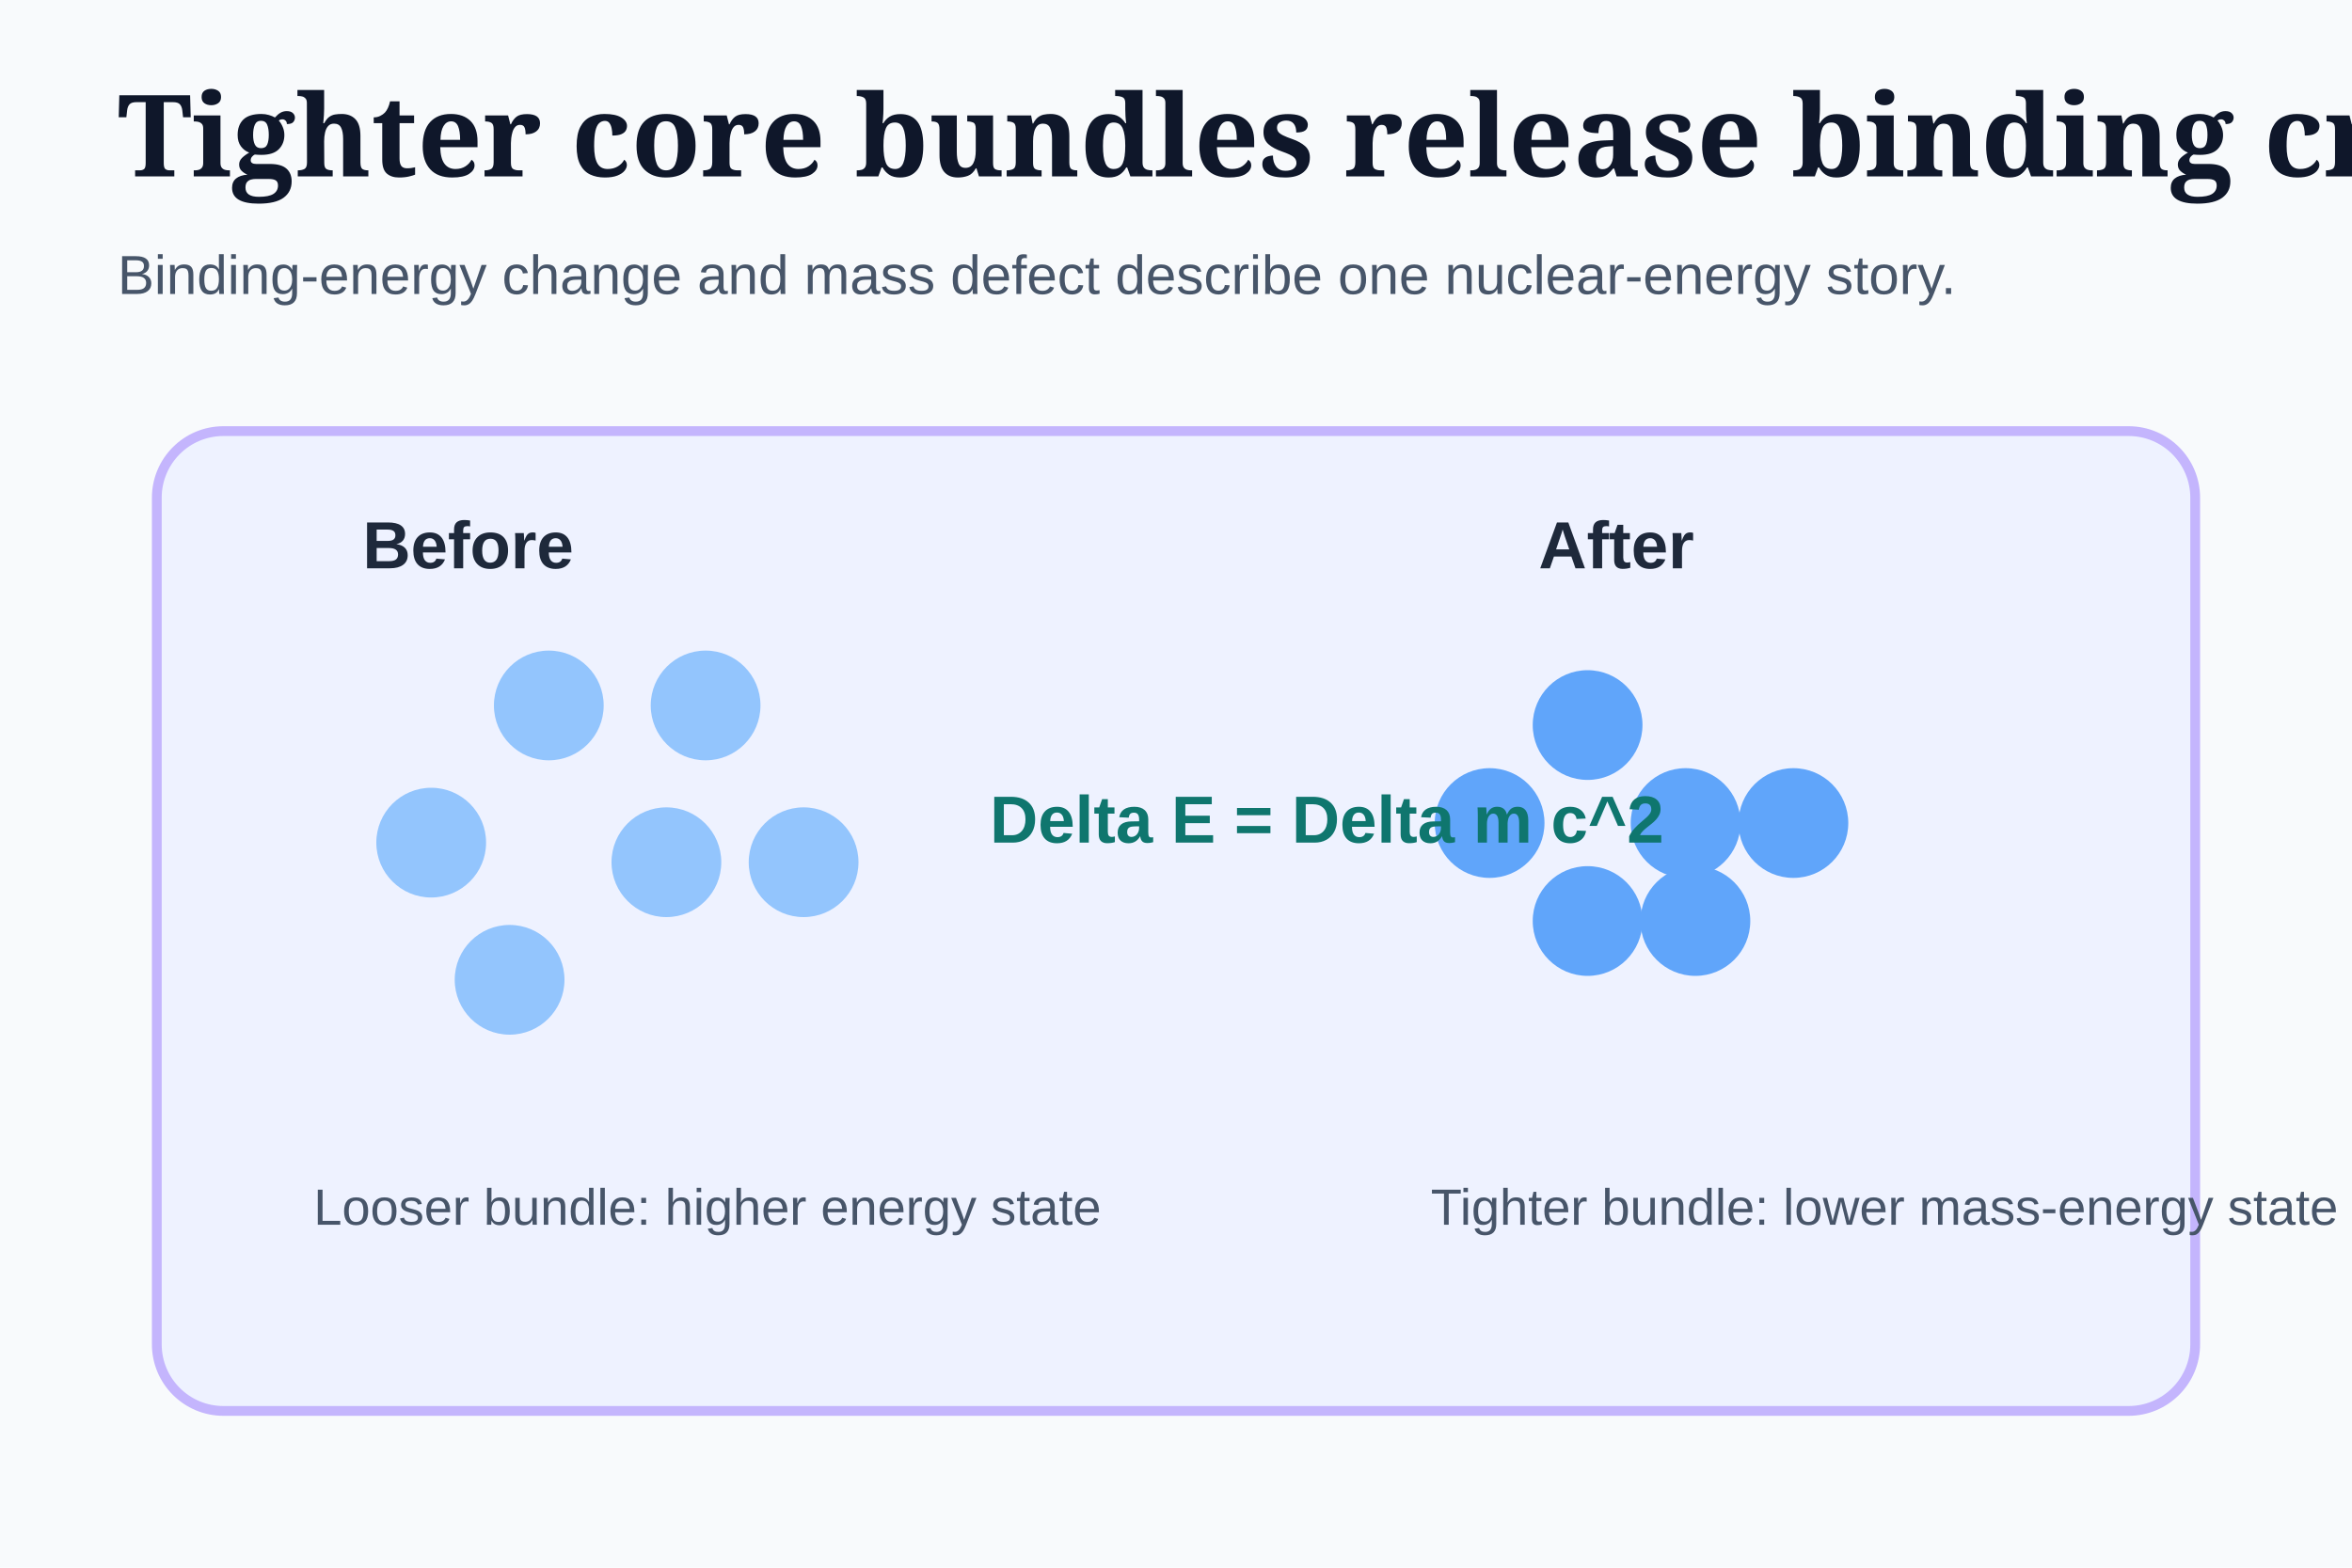
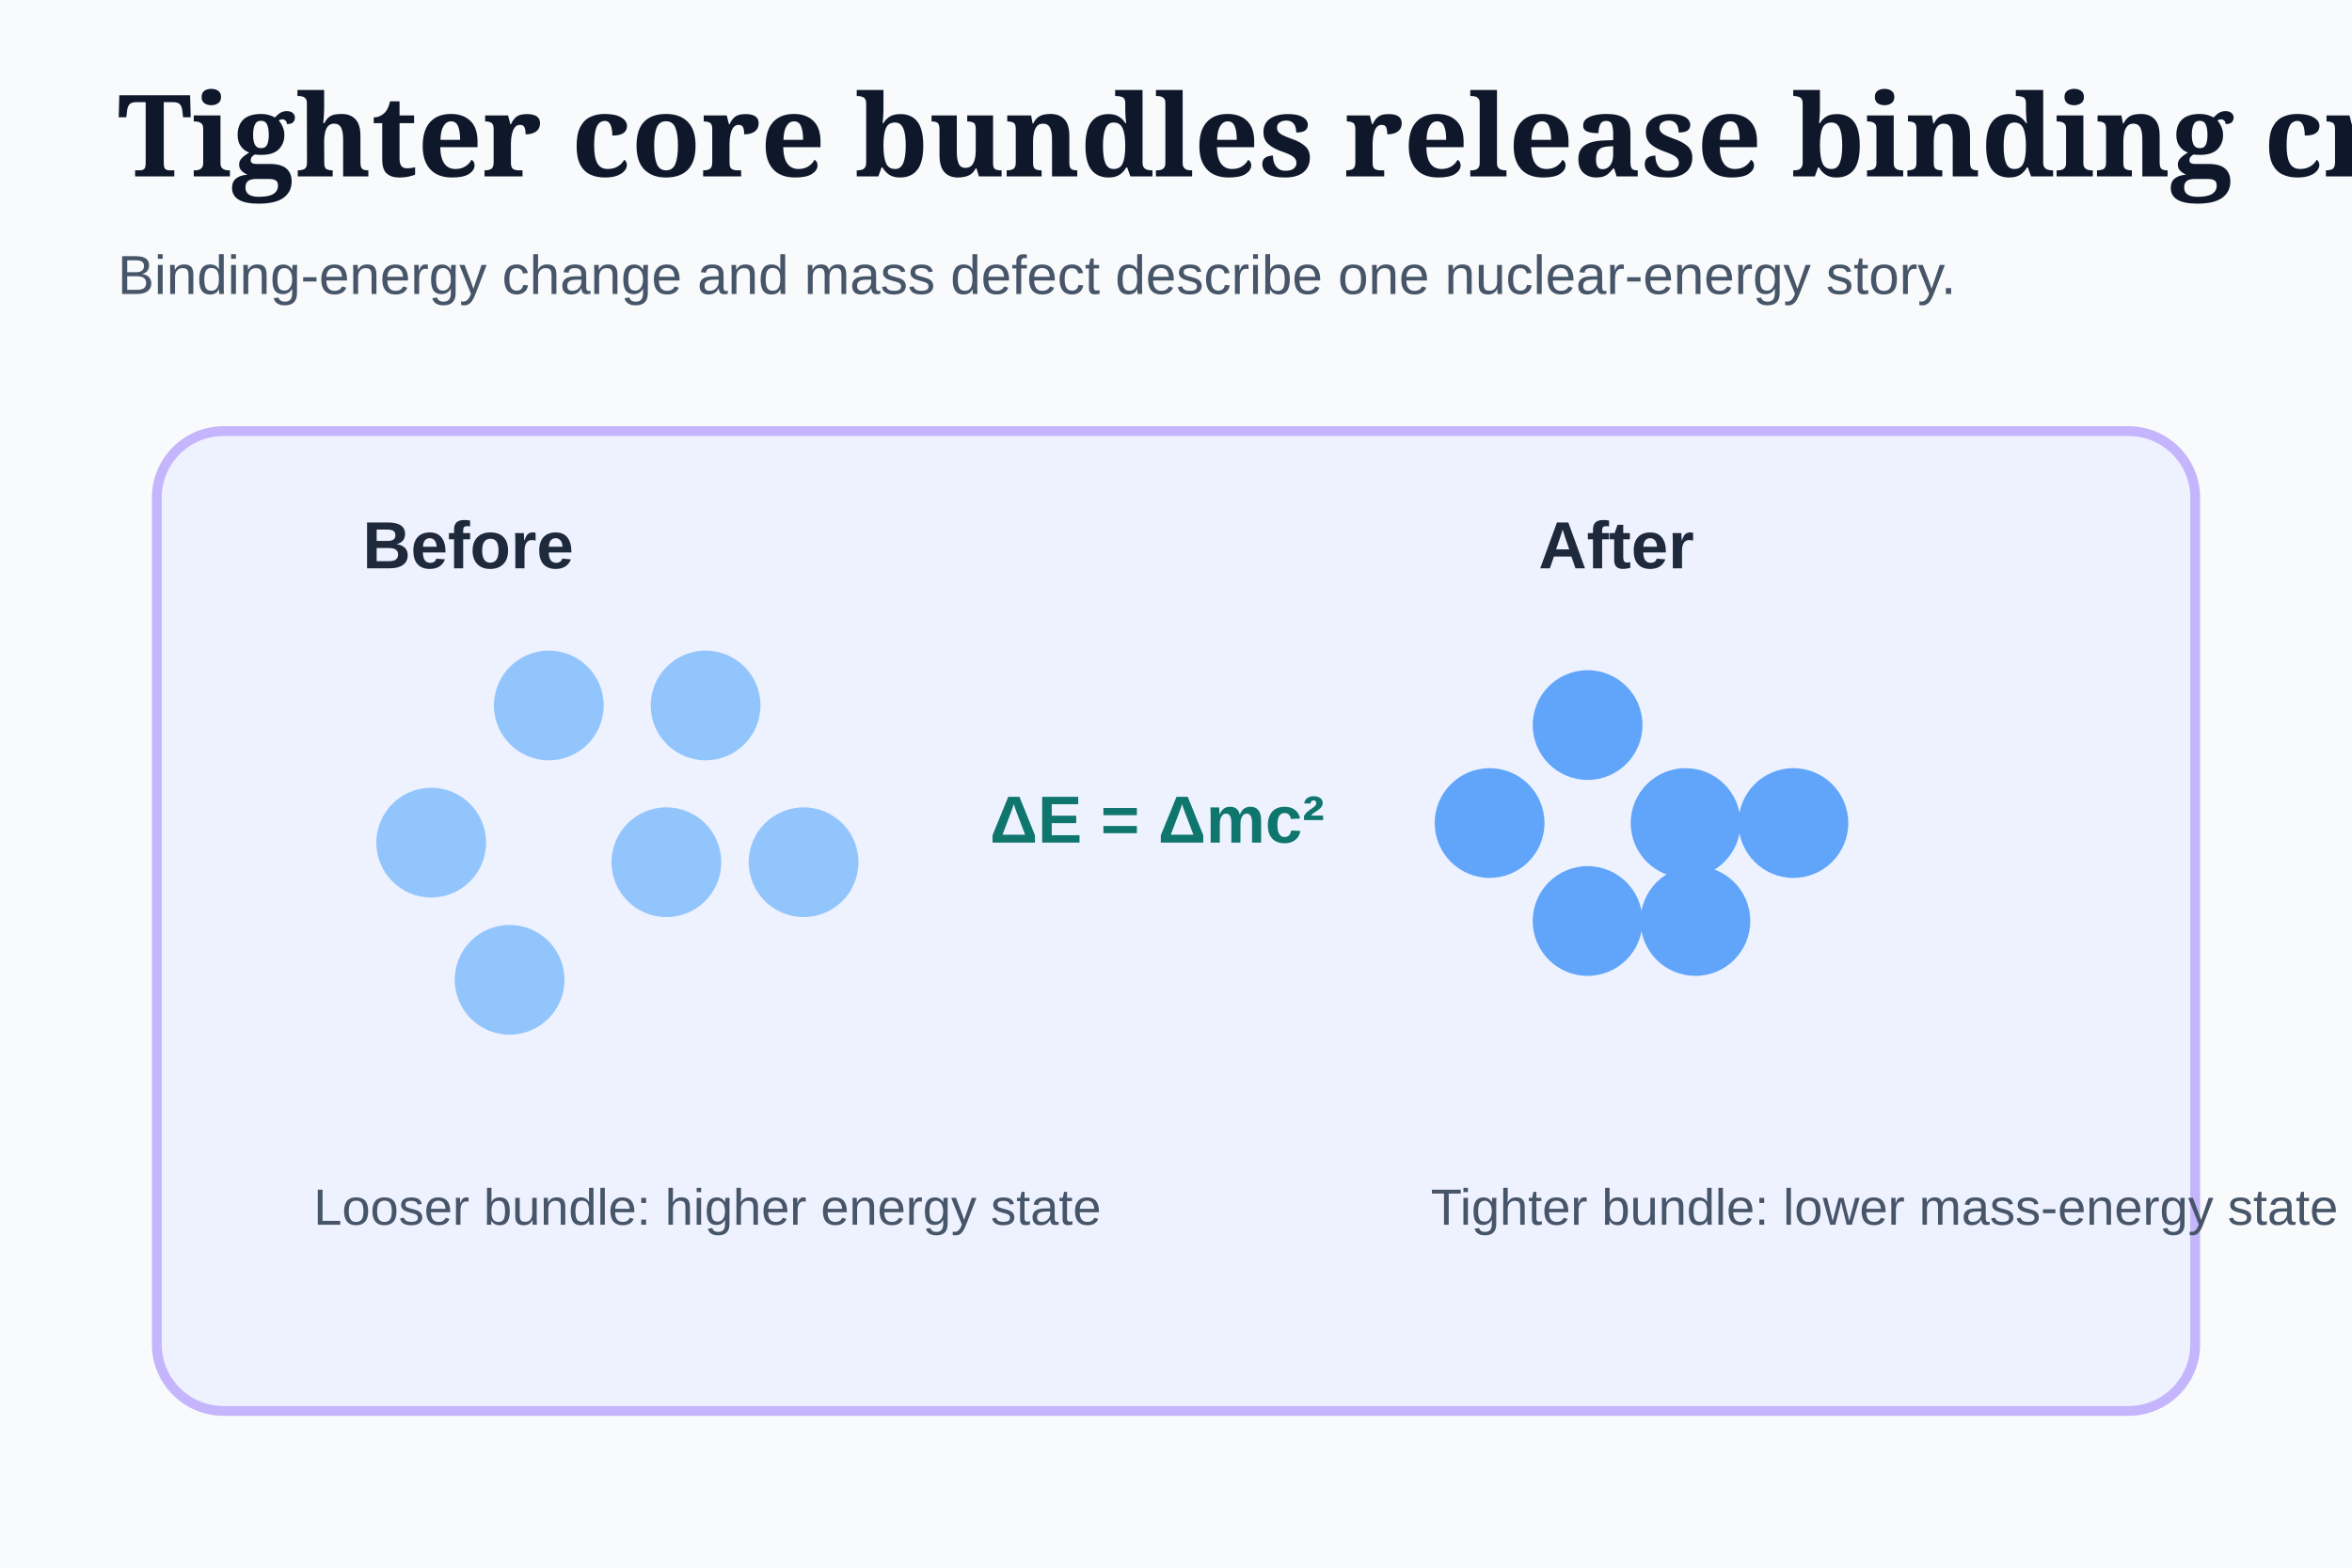
<svg xmlns="http://www.w3.org/2000/svg" width="1200" height="800" viewBox="0 0 1200 800">
  <rect width="1200" height="800" fill="#f8fafc" />
  <text x="60" y="90" fill="#0f172a" font-family="Georgia, serif" font-size="58" font-weight="700">Tighter core bundles release binding credit</text>
  <text x="60" y="150" fill="#475569" font-family="Arial, sans-serif" font-size="28">Binding-energy change and mass defect describe one nuclear-energy story.</text>
  <rect x="80" y="220" width="1040" height="500" rx="34" fill="#eef2ff" stroke="#c4b5fd" stroke-width="5" />
  <text x="185" y="290" fill="#1e293b" font-family="Arial, sans-serif" font-size="34" font-weight="700">Before</text>
  <text x="785" y="290" fill="#1e293b" font-family="Arial, sans-serif" font-size="34" font-weight="700">After</text>
  <g fill="#93c5fd">
    <circle cx="220" cy="430" r="28" />
    <circle cx="280" cy="360" r="28" />
    <circle cx="340" cy="440" r="28" />
    <circle cx="260" cy="500" r="28" />
    <circle cx="360" cy="360" r="28" />
    <circle cx="410" cy="440" r="28" />
  </g>
  <g fill="#60a5fa">
    <circle cx="760" cy="420" r="28" />
    <circle cx="810" cy="370" r="28" />
    <circle cx="860" cy="420" r="28" />
    <circle cx="810" cy="470" r="28" />
    <circle cx="915" cy="420" r="28" />
    <circle cx="865" cy="470" r="28" />
  </g>
-   <text x="505" y="430" fill="#0f766e" font-family="Arial, sans-serif" font-size="34" font-weight="700">Delta E = Delta m c^2</text>
+   <text x="505" y="430" fill="#0f766e" font-family="Arial, sans-serif" font-size="34" font-weight="700">ΔE = Δmc²</text>
  <text x="160" y="625" fill="#475569" font-family="Arial, sans-serif" font-size="26">Looser bundle: higher energy state</text>
  <text x="730" y="625" fill="#475569" font-family="Arial, sans-serif" font-size="26">Tighter bundle: lower mass-energy state</text>
</svg>
